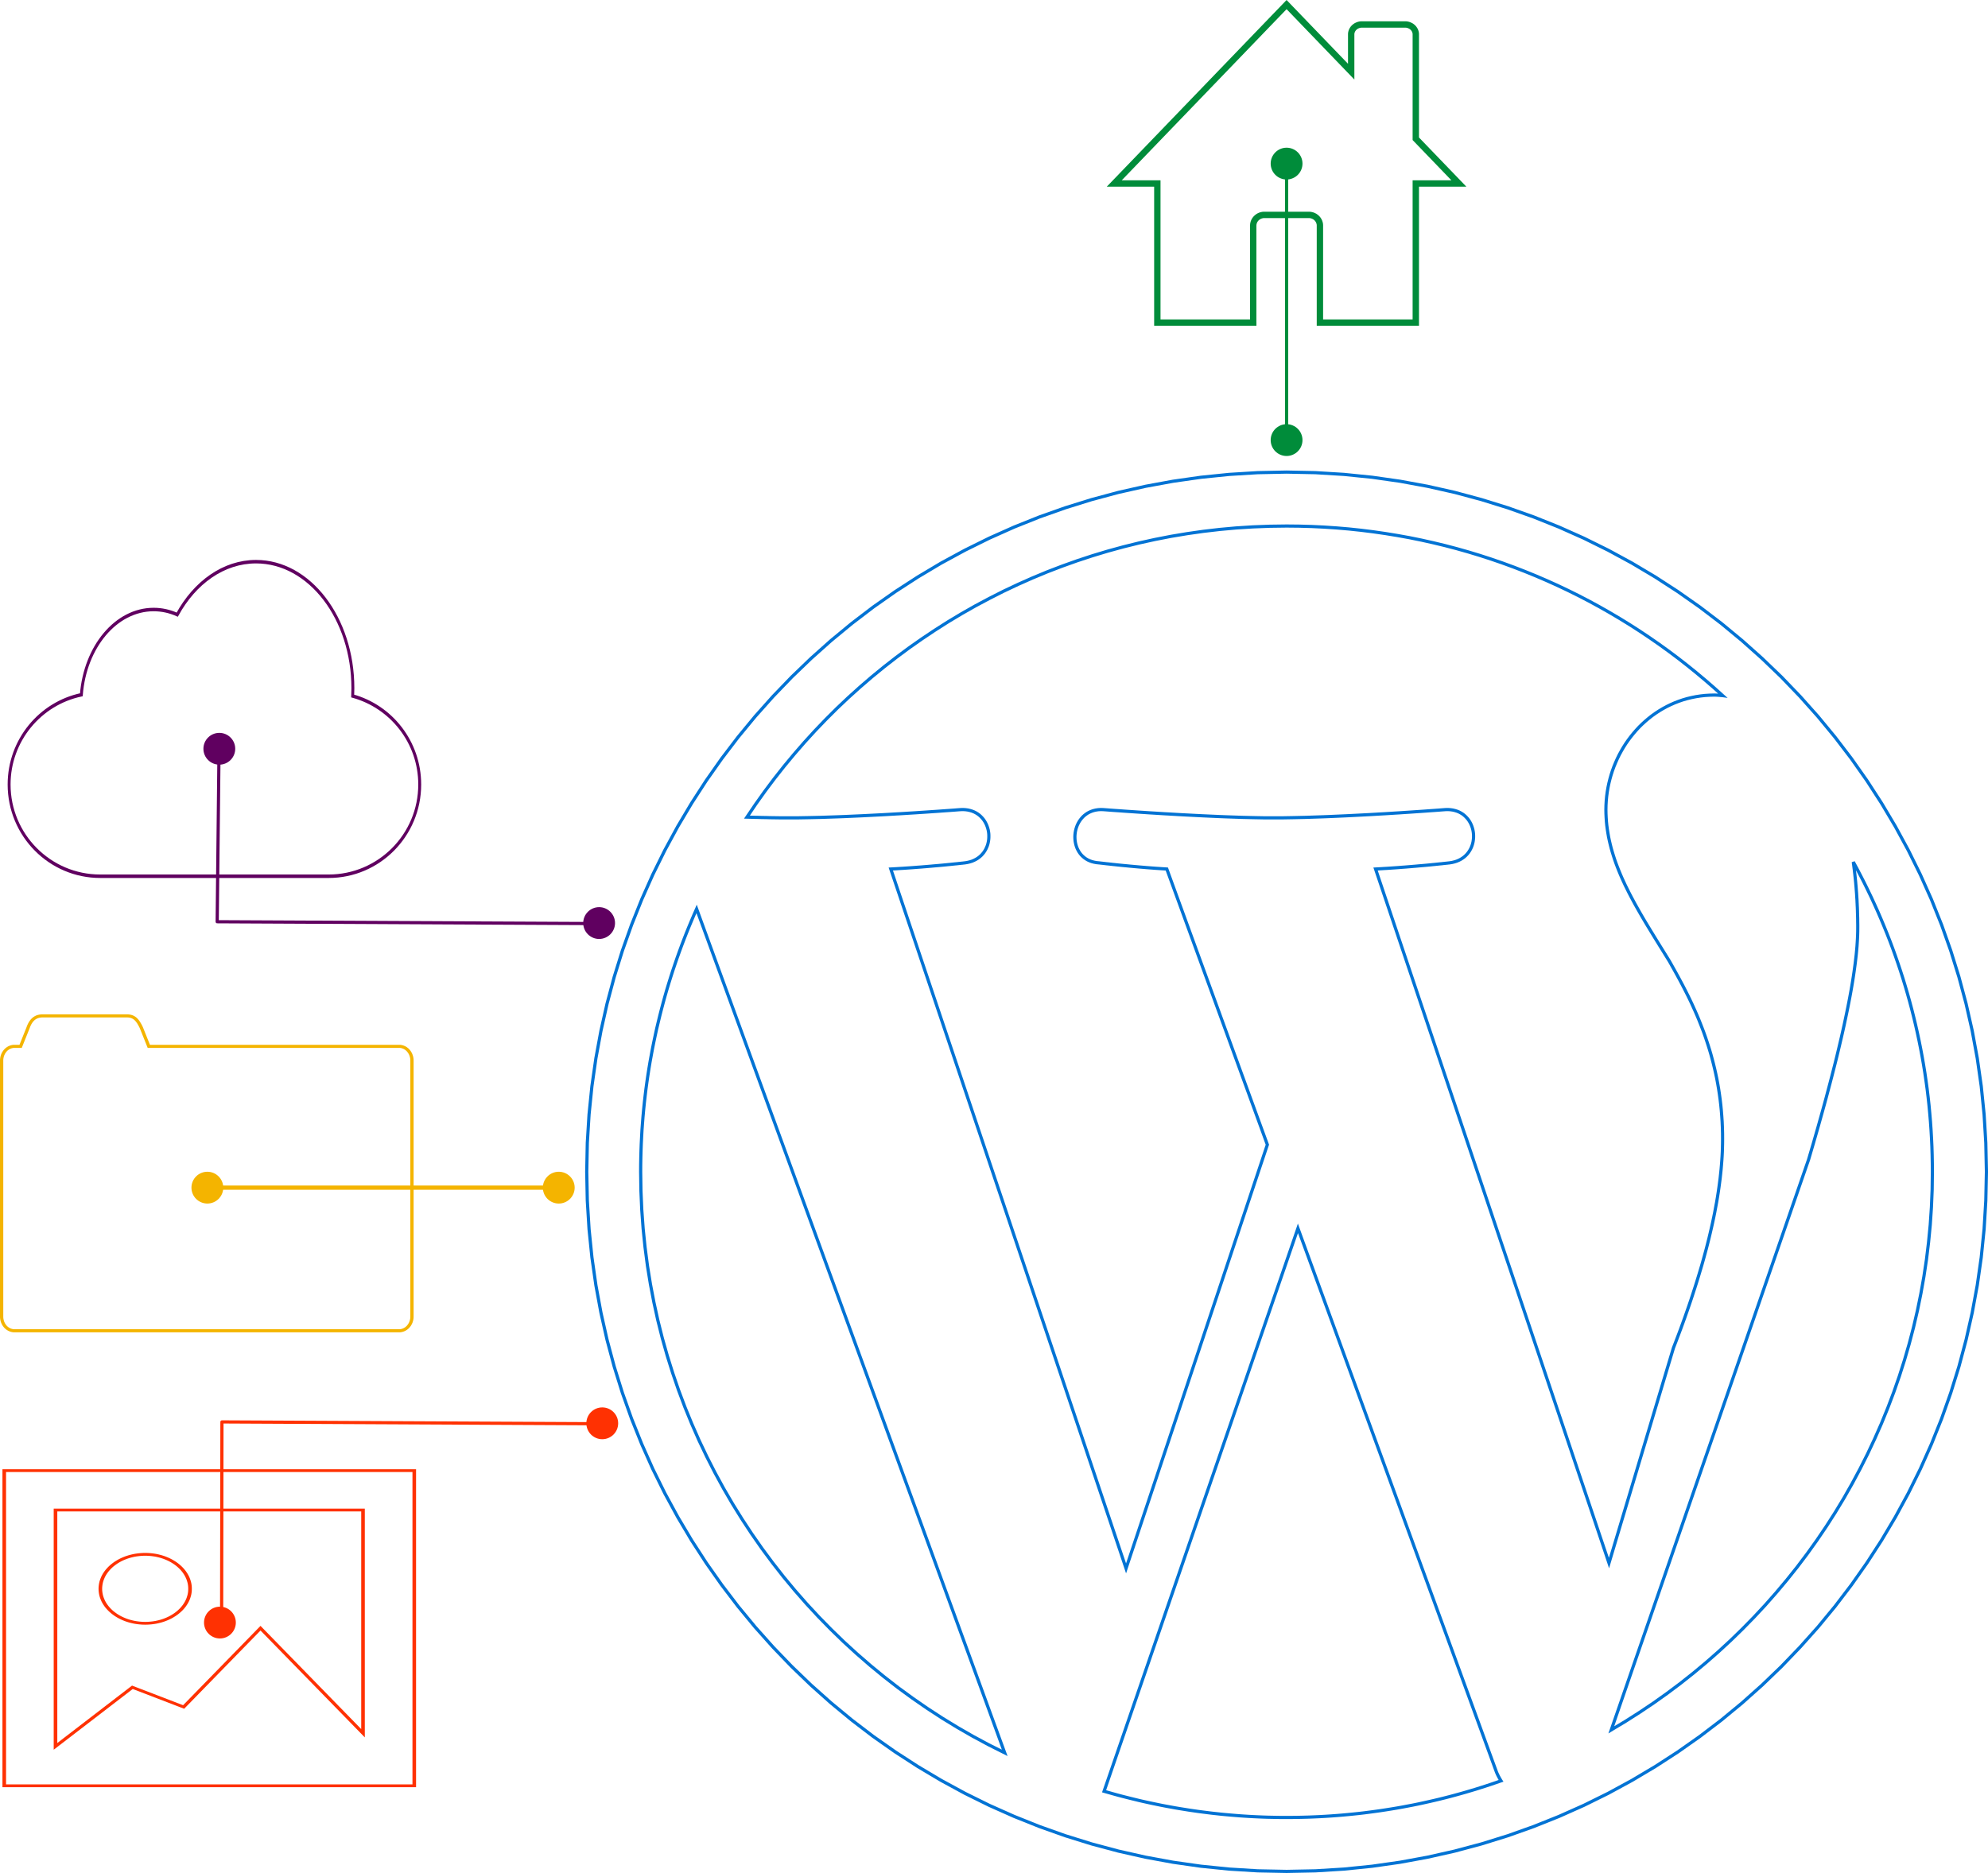
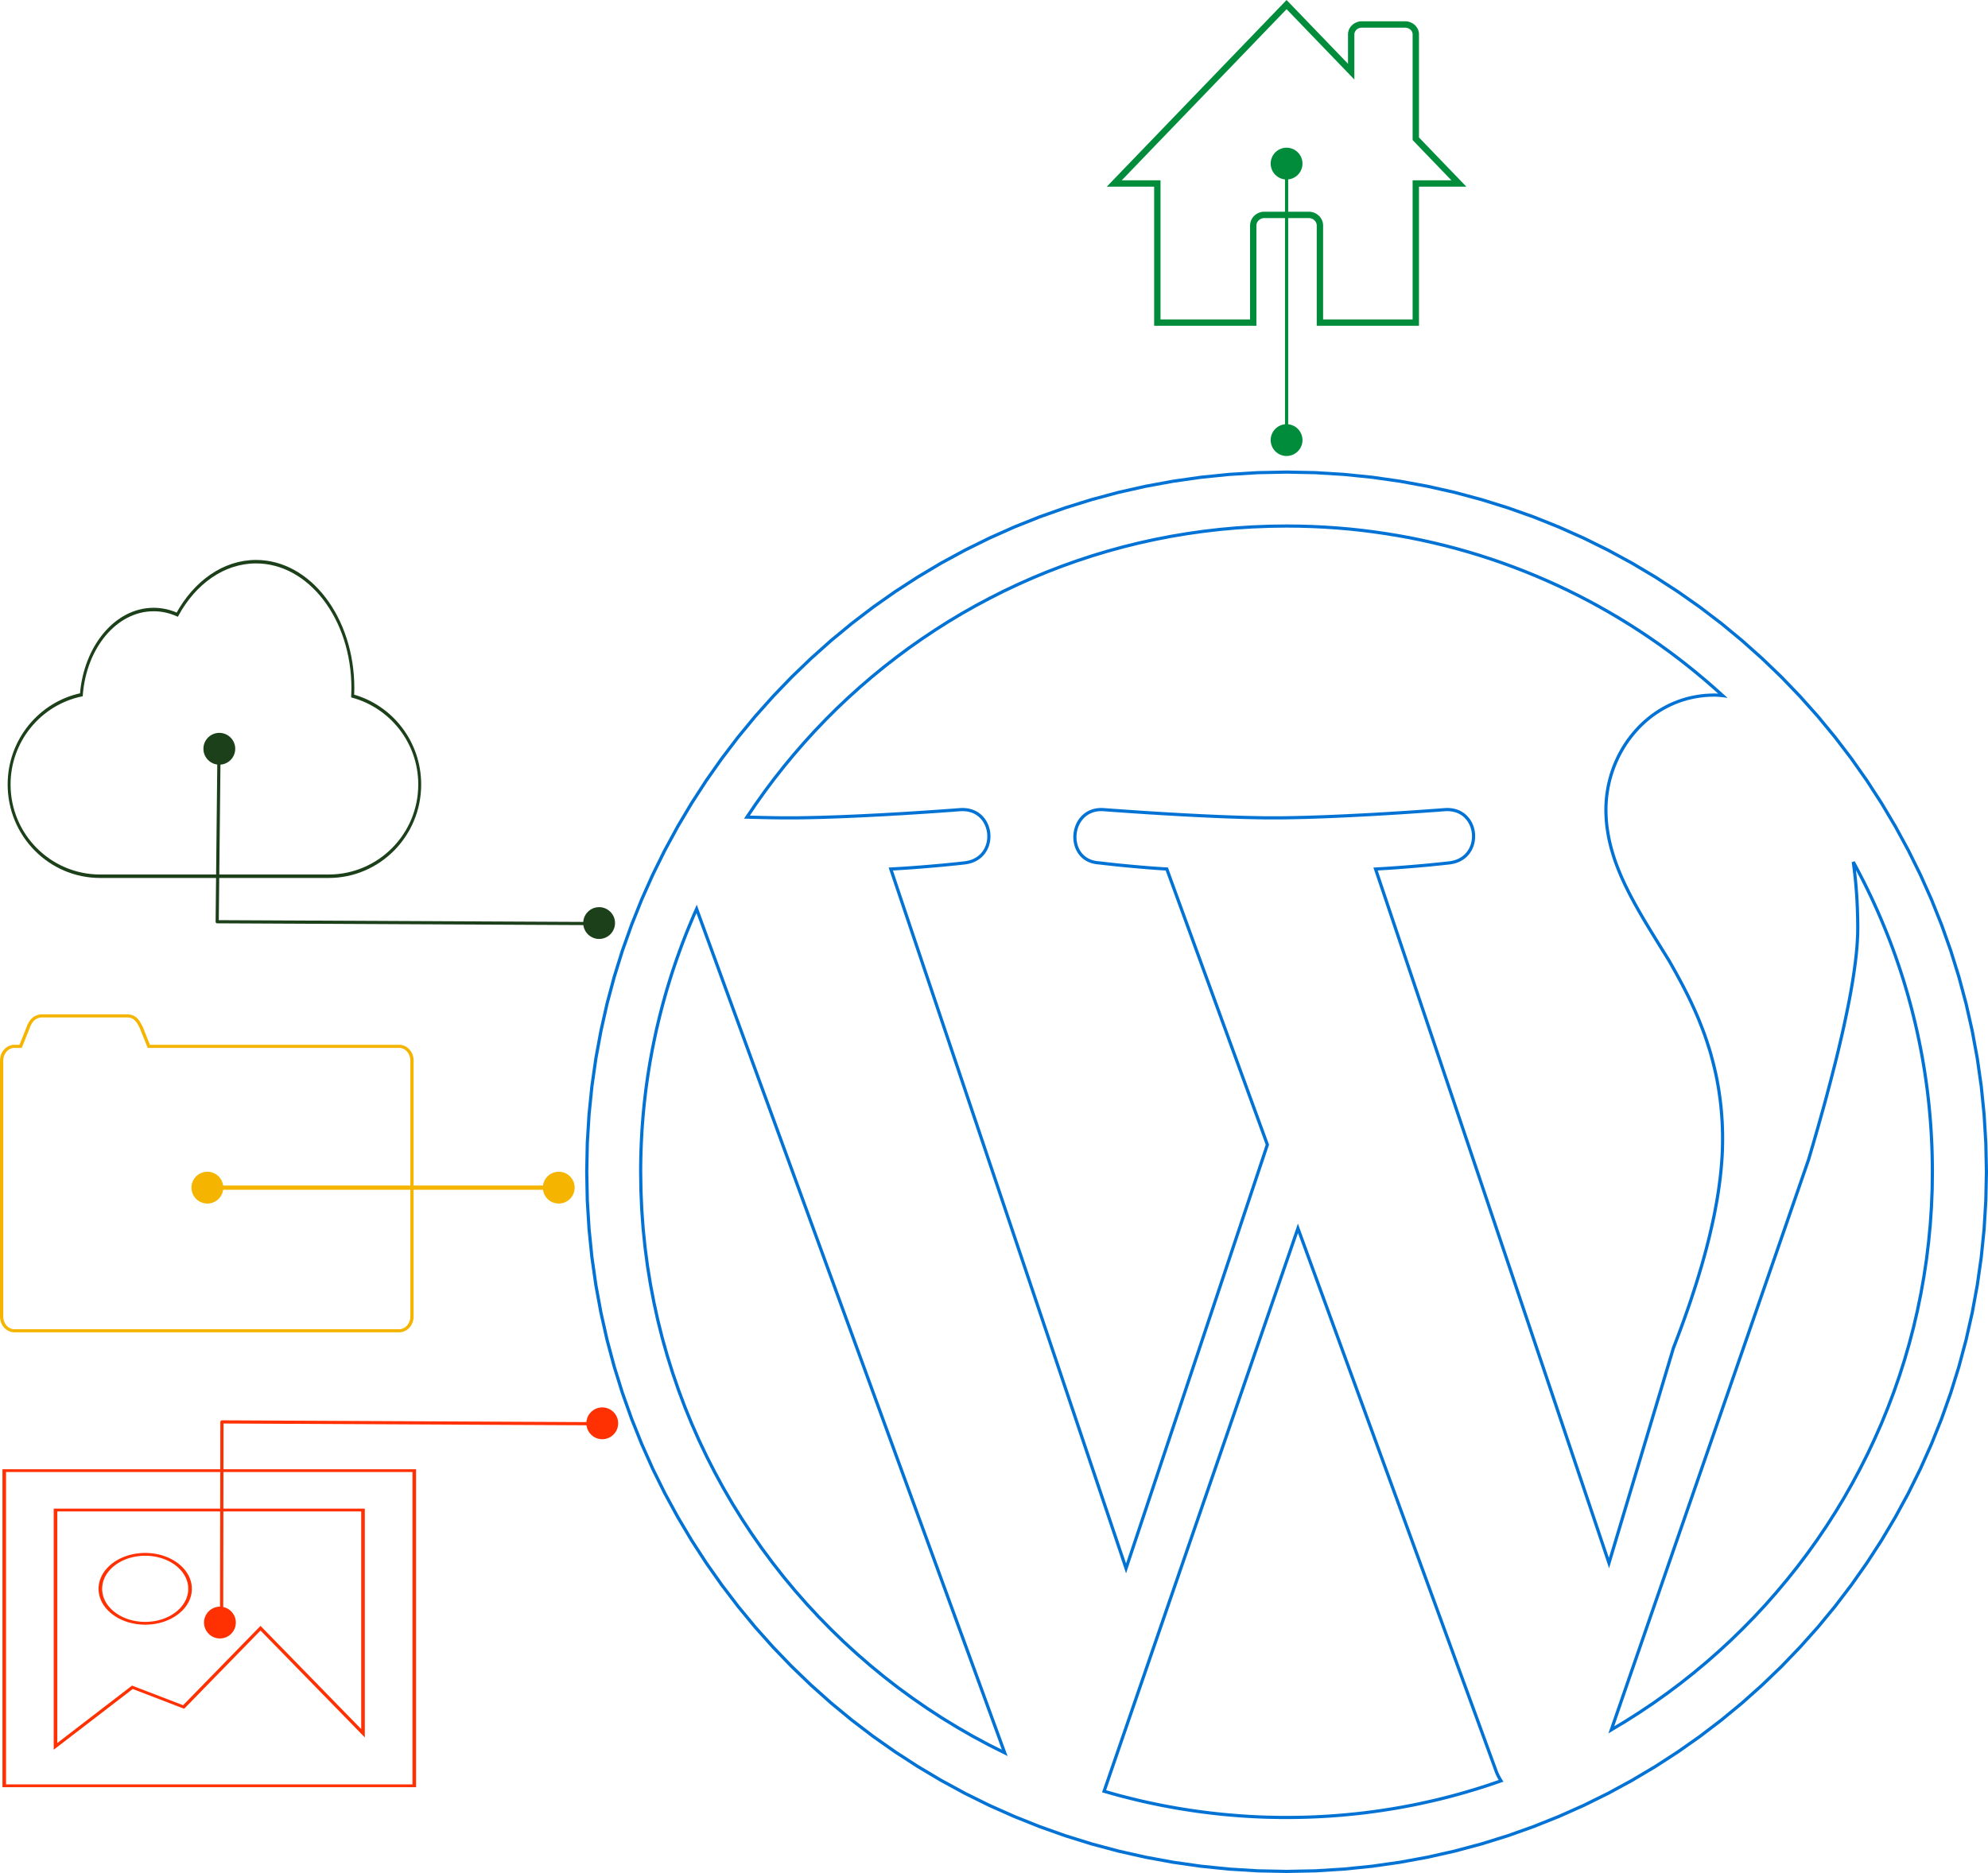
<svg xmlns="http://www.w3.org/2000/svg" xmlns:xlink="http://www.w3.org/1999/xlink" width="624.94" height="588.94" class="wordpress-animated-bg" version="1.1" viewBox="0 0 624.94 588.94">
  <defs>
    <path id="a" d="m516.98 160.73 8.87 0.9 8.77 1.25 8.65 1.59 8.53 1.92 8.4 2.26 8.27 2.57 8.12 2.88 7.97 3.19 7.82 3.49 7.65 3.78 7.48 4.06 7.31 4.35 7.11 4.61 6.93 4.87 6.73 5.13 6.51 5.38 6.31 5.63 6.09 5.85 5.85 6.09 5.62 6.3 5.38 6.52 5.14 6.73 4.87 6.92 4.61 7.12 4.34 7.3 4.07 7.49 3.78 7.65 3.49 7.81 3.19 7.98 2.88 8.12 2.57 8.27 2.25 8.4 1.93 8.53 1.59 8.65 1.25 8.77 0.9 8.87 0.54 8.97 0.19 9.07-0.19 9.07-0.54 8.98-0.9 8.87-1.25 8.77-1.59 8.65-1.93 8.53-2.25 8.41-2.57 8.26-2.88 8.13-3.19 7.97-3.49 7.82-3.78 7.65-4.07 7.48-4.34 7.3-4.61 7.12-4.87 6.92-5.13 6.73-5.38 6.52-5.63 6.3-5.85 6.09-6.09 5.86-6.3 5.62-6.52 5.38-6.73 5.13-6.92 4.87-7.12 4.61-7.3 4.34-7.49 4.07-7.65 3.78-7.81 3.48-7.98 3.19-8.12 2.89-8.27 2.57-8.4 2.25-8.53 1.92-8.65 1.59-8.77 1.25-8.87 0.9-8.97 0.55-9.07 0.18-9.07-0.18-8.98-0.55-8.87-0.9-8.77-1.25-8.65-1.59-8.53-1.92-8.41-2.25-8.26-2.57-8.13-2.89-7.97-3.19-7.82-3.48-7.65-3.78-7.48-4.07-7.3-4.34-7.12-4.61-6.93-4.87-6.72-5.13-6.52-5.38-6.31-5.63-6.08-5.85-5.86-6.09-5.62-6.3-5.38-6.52-5.13-6.73-4.87-6.92-4.61-7.12-4.34-7.3-4.07-7.48-3.78-7.65-3.48-7.82-3.19-7.97-2.89-8.13-2.57-8.26-2.25-8.41-1.92-8.53-1.59-8.65-1.25-8.77-0.9-8.87-0.55-8.98-0.18-9.07 0.18-9.07 0.55-8.97 0.9-8.87 1.25-8.77 1.59-8.65 1.92-8.53 2.25-8.4 2.57-8.27 2.89-8.12 3.19-7.98 3.48-7.81 3.78-7.65 4.07-7.49 4.34-7.3 4.61-7.12 4.87-6.92 5.13-6.73 5.38-6.52 5.62-6.3 5.86-6.09 6.08-5.85 6.31-5.63 6.52-5.38 6.72-5.13 6.93-4.87 7.12-4.61 7.3-4.35 7.48-4.06 7.65-3.78 7.82-3.49 7.97-3.19 8.13-2.88 8.26-2.57 8.41-2.26 8.53-1.92 8.65-1.59 8.77-1.25 8.87-0.9 8.98-0.55 9.07-0.18 9.07 0.18zm-74.04 414.46 1.37 0.39 1.37 0.38 1.38 0.37 1.38 0.35 1.39 0.35 2.78 0.68 1.4 0.32 1.4 0.31 1.4 0.3 2.82 0.58 1.41 0.27 2.84 0.52 1.43 0.24 2.86 0.46 1.43 0.21 1.44 0.21 1.44 0.19 1.45 0.18 1.44 0.18 1.45 0.16 1.46 0.16 1.46 0.14 1.46 0.13 1.46 0.12 1.47 0.12 1.46 0.1 1.48 0.09 1.47 0.08 1.48 0.07 1.48 0.06 1.48 0.05 1.49 0.03 1.48 0.03 1.49 0.02h1.5l1.77-0.01 1.77-0.02 1.76-0.04 1.76-0.05 1.75-0.07 1.76-0.08 1.74-0.1 1.75-0.11 1.74-0.13 1.73-0.14 1.74-0.16 1.72-0.17 1.73-0.18 1.72-0.2 1.71-0.22 1.71-0.23 1.71-0.24 1.7-0.26 1.7-0.27 1.69-0.28 1.69-0.3 3.36-0.64 1.67-0.34 1.67-0.36 1.66-0.37 1.66-0.38 1.65-0.39 1.64-0.41 1.65-0.42 1.63-0.44 1.63-0.45 1.63-0.46 1.62-0.48 1.61-0.48 1.61-0.51 1.6-0.51 1.6-0.53 1.59-0.54 1.58-0.55-0.04-0.06-0.04-0.07-0.04-0.06-0.04-0.07-0.03-0.06-0.04-0.07-0.04-0.06-0.04-0.07-0.04-0.06-0.08-0.14-0.03-0.06-0.08-0.14-0.04-0.06-0.03-0.07-0.08-0.14-0.03-0.07-0.04-0.06-0.04-0.07-0.03-0.07-0.04-0.07-0.03-0.07-0.04-0.07-0.03-0.07-0.04-0.07-0.03-0.07-0.04-0.07-0.03-0.07-0.03-0.08-0.04-0.07-0.03-0.07-0.03-0.08-0.03-0.07-0.04-0.07-0.03-0.08-0.03-0.07-0.03-0.08-0.03-0.07-62.41-170.97-60.94 177.01zm-131.11-274.02-0.8 1.92-0.78 1.93-0.76 1.94-0.74 1.95-0.72 1.96-0.7 1.96-0.68 1.98-0.67 1.99-0.64 1.99-0.62 2-0.61 2.01-0.58 2.02-0.56 2.03-0.54 2.04-0.52 2.04-0.5 2.06-0.49 2.06-0.45 2.07-0.44 2.08-0.42 2.08-0.39 2.09-0.38 2.1-0.35 2.11-0.33 2.11-0.31 2.13-0.29 2.12-0.26 2.14-0.24 2.14-0.22 2.15-0.2 2.16-0.17 2.16-0.16 2.17-0.12 2.17-0.11 2.19-0.08 2.18-0.06 2.2-0.04 2.2-0.01 2.2 0.09 6.01 0.26 5.96 0.43 5.92 0.6 5.87 0.76 5.82 0.93 5.76 1.09 5.71 1.24 5.66 1.4 5.59 1.56 5.53 1.71 5.47 1.85 5.39 2 5.33 2.15 5.26 2.28 5.18 2.43 5.11 2.56 5.02 2.7 4.95 2.83 4.86 2.96 4.77 3.08 4.68 3.21 4.6 3.33 4.49 3.45 4.41 3.57 4.3 3.68 4.2 3.8 4.1 3.91 3.99 4.01 3.89 4.12 3.77 4.22 3.66 4.32 3.55 4.42 3.43 4.52 3.3 4.61 3.19 4.7 3.06 4.79 2.93 4.87 2.8 4.96 2.67 5.04 2.53-96.85-265.36-0.84 1.9zm365.39-17.61 0.12 0.98 0.07 0.5 0.05 0.49 0.12 1 0.05 0.5 0.06 0.5 0.05 0.5 0.1 1.02 0.04 0.51 0.05 0.51 0.04 0.51 0.08 1.04 0.04 0.51 0.04 0.53 0.06 1.04 0.04 0.53 0.03 0.53 0.02 0.53 0.03 0.53 0.02 0.53 0.03 0.54 0.04 1.08 0.01 0.54 0.02 0.54 0.01 0.55 0.02 0.55 0.01 0.55v0.55l0.01 0.55 0.01 0.56v1.12l-0.01 1.04-0.03 1.09-0.05 1.13-0.07 1.17-0.08 1.21-0.11 1.24-0.12 1.29-0.15 1.32-0.16 1.37-0.19 1.4-0.2 1.45-0.22 1.48-0.24 1.52-0.26 1.56-0.28 1.6-0.3 1.64-0.32 1.68-0.34 1.72-0.36 1.76-0.38 1.8-0.39 1.84-0.42 1.88-0.43 1.91-0.46 1.96-0.47 1.99-0.49 2.04-0.51 2.07-0.54 2.12-0.55 2.15-0.57 2.19-0.59 2.23-0.6 2.27-0.63 2.31-0.65 2.35-0.67 2.39-0.68 2.43-0.71 2.47-0.72 2.51-0.75 2.55-0.76 2.58-62.01 179.29 4.49-2.69 4.41-2.81 4.34-2.91 4.25-3.02 4.18-3.13 4.08-3.23 4.01-3.34 3.91-3.43 3.83-3.53 3.73-3.63 3.64-3.72 3.55-3.81 3.44-3.91 3.35-3.99 3.25-4.07 3.14-4.16 3.04-4.25 2.93-4.32 2.82-4.4 2.71-4.48 2.59-4.56 2.48-4.62 2.37-4.7 2.24-4.76 2.13-4.83 2-4.9 1.88-4.96 1.75-5.02 1.62-5.08 1.49-5.14 1.36-5.19 1.22-5.24 1.08-5.3 0.95-5.35 0.81-5.39 0.66-5.44 0.53-5.48 0.37-5.52 0.23-5.56 0.07-5.6-0.02-2.65-0.05-2.64-0.08-2.62-0.12-2.62-0.15-2.61-0.18-2.6-0.22-2.6-0.24-2.58-0.28-2.57-0.31-2.57-0.35-2.55-0.37-2.54-0.41-2.53-0.44-2.53-0.47-2.51-0.5-2.5-0.53-2.49-0.56-2.48-0.59-2.46-0.62-2.46-0.65-2.44-0.68-2.43-0.71-2.42-0.73-2.4-0.77-2.4-0.8-2.38-0.82-2.36-0.85-2.36-0.88-2.34-0.91-2.32-0.94-2.31-0.96-2.3-0.99-2.29-1.02-2.26-1.04-2.26-1.08-2.24-1.09-2.22-1.13-2.21-1.15-2.2-1.17-2.17 0.06 0.48zm-188.85-106.33-5.24 0.33-5.19 0.47-5.16 0.6-5.12 0.73-5.08 0.85-5.03 0.98-4.99 1.1-4.94 1.22-4.89 1.34-4.84 1.46-4.8 1.58-4.73 1.69-4.69 1.8-4.62 1.92-4.57 2.03-4.51 2.13-4.44 2.25-4.39 2.34-4.32 2.45-4.25 2.55-4.18 2.66-4.11 2.75-4.05 2.84-3.97 2.95-3.89 3.03-3.82 3.13-3.74 3.22-3.66 3.3-3.58 3.39-3.49 3.48-3.41 3.56-3.33 3.65-3.23 3.72-3.15 3.8-3.06 3.88-2.96 3.95-2.87 4.03-2.77 4.1 0.36 0.01 0.35 0.01 0.36 0.01 1.75 0.05h0.35l0.34 0.01 0.35 0.01 1.02 0.03h0.34l0.34 0.01 0.33 0.01h0.33l0.34 0.01 0.33 0.01h0.32l0.33 0.01 0.32 0.01h0.32l0.32 0.01h0.32l0.32 0.01h0.62l0.31 0.01h0.62l0.3 0.01h3.67l1.66-0.01 1.69-0.03 1.72-0.03 1.75-0.04 1.77-0.04 1.79-0.06 1.8-0.06 1.81-0.06 1.82-0.07 5.46-0.24 1.8-0.09 1.79-0.09 1.76-0.09 1.75-0.09 1.72-0.1 1.68-0.1 1.65-0.09 1.61-0.1 1.57-0.1 1.52-0.09 1.47-0.1 1.4-0.09 1.35-0.09 1.29-0.09 1.21-0.08 1.14-0.08 1.07-0.08 0.98-0.07 0.9-0.06 0.81-0.06 0.71-0.05 0.61-0.05 0.52-0.04 0.4-0.03 0.3-0.02 0.18-0.02h0.06l0.8-0.02 0.76 0.05 0.73 0.1 0.69 0.16 0.65 0.2 0.62 0.25 0.58 0.3 0.54 0.34 0.51 0.38 0.46 0.42 0.43 0.45 0.39 0.47 0.35 0.51 0.31 0.53 0.27 0.55 0.23 0.57 0.19 0.58 0.16 0.6 0.11 0.61 0.07 0.61 0.02 0.62-0.01 0.61-0.05 0.62-0.1 0.61-0.13 0.6-0.18 0.59-0.23 0.57-0.26 0.56-0.31 0.54-0.35 0.52-0.4 0.49-0.43 0.46-0.49 0.43-0.52 0.39-0.58 0.36-0.61 0.31-0.66 0.28-0.71 0.22-0.75 0.18-0.8 0.13h-0.08l-0.1 0.02-0.14 0.01-0.18 0.02-0.21 0.03-0.25 0.02-0.28 0.03-0.32 0.04-0.35 0.03-0.39 0.05-0.41 0.04-0.45 0.04-0.47 0.05-0.5 0.05-0.53 0.06-0.56 0.05-0.58 0.06-0.61 0.06-0.63 0.06-0.65 0.06-0.68 0.06-0.69 0.06-0.72 0.06-0.74 0.07-0.75 0.06-0.78 0.07-0.78 0.06-0.81 0.07-0.82 0.06-0.83 0.06-0.85 0.07-1.72 0.12-0.88 0.06-0.89 0.06-0.9 0.05-0.9 0.06-0.91 0.05-0.92 0.05 73.96 219.91 44.42-133.23-31.61-86.68-0.82-0.05-0.81-0.05-0.82-0.06-0.8-0.05-0.81-0.06-1.58-0.12-0.78-0.06-0.77-0.07-0.76-0.06-0.74-0.06-0.74-0.07-0.72-0.06-0.71-0.07-0.69-0.06-0.68-0.07-0.66-0.06-0.64-0.06-0.63-0.06-0.6-0.06-0.59-0.06-0.56-0.06-0.54-0.06-0.52-0.05-0.49-0.06-0.47-0.05-0.44-0.05-0.41-0.04-0.39-0.04-0.36-0.05-0.33-0.03-0.29-0.04-0.27-0.03-0.23-0.02-0.2-0.03-0.17-0.02-0.13-0.01-0.09-0.02h-0.08l-0.8-0.08-0.75-0.14-0.7-0.18-0.66-0.24-0.62-0.29-0.57-0.33-0.53-0.38-0.48-0.41-0.44-0.44-0.39-0.48-0.35-0.51-0.31-0.54-0.27-0.55-0.22-0.58-0.18-0.59-0.14-0.61-0.1-0.61-0.05-0.63-0.02-0.62 0.03-0.63 0.07-0.63 0.11-0.62 0.15-0.61 0.19-0.6 0.23-0.59 0.27-0.56 0.31-0.55 0.35-0.52 0.39-0.49 0.42-0.47 0.47-0.43 0.5-0.39 0.54-0.36 0.59-0.31 0.61-0.26 0.66-0.22 0.69-0.16 0.73-0.11 0.77-0.05 0.8 0.02h0.06l0.19 0.02 0.3 0.02 0.41 0.03 0.52 0.04 0.62 0.05 0.73 0.05 0.81 0.06 0.91 0.06 1 0.07 1.07 0.08 1.16 0.08 1.22 0.08 1.3 0.09 1.35 0.09 1.42 0.09 1.47 0.1 1.53 0.09 1.57 0.1 1.61 0.1 1.65 0.09 1.68 0.1 1.71 0.1 1.73 0.09 1.76 0.09 1.77 0.09 1.78 0.09 1.79 0.08 1.78 0.08 1.79 0.08 1.78 0.07 1.77 0.06 1.75 0.06 1.74 0.06 1.71 0.04 1.68 0.04 1.65 0.03 1.61 0.03 1.56 0.01h3.14l1.65-0.01 1.69-0.03 1.72-0.03 1.75-0.04 1.76-0.04 1.79-0.06 3.62-0.12 1.82-0.07 3.64-0.16 1.81-0.08 1.8-0.09 1.79-0.09 1.77-0.09 1.74-0.09 1.72-0.1 1.69-0.1 1.65-0.09 1.61-0.1 1.57-0.1 1.52-0.09 1.46-0.1 1.41-0.09 1.35-0.09 1.29-0.09 1.21-0.08 1.15-0.08 1.06-0.08 0.98-0.07 0.9-0.06 0.81-0.06 0.71-0.05 0.62-0.05 0.51-0.04 0.41-0.03 0.29-0.02 0.18-0.02h0.06l0.8-0.02 0.77 0.05 0.72 0.1 0.7 0.16 0.65 0.2 0.62 0.25 0.57 0.3 0.55 0.34 0.5 0.38 0.46 0.42 0.43 0.45 0.39 0.47 0.35 0.51 0.31 0.53 0.27 0.55 0.23 0.57 0.19 0.58 0.15 0.6 0.11 0.61 0.07 0.61 0.02 0.62-0.01 0.61-0.06 0.62-0.09 0.61-0.14 0.6-0.18 0.59-0.22 0.57-0.27 0.56-0.31 0.54-0.35 0.52-0.4 0.49-0.44 0.46-0.48 0.43-0.53 0.39-0.57 0.36-0.61 0.31-0.67 0.28-0.7 0.22-0.75 0.18-0.8 0.13h-0.08l-0.1 0.02-0.14 0.01-0.18 0.02-0.21 0.03-0.25 0.02-0.28 0.03-0.32 0.04-0.35 0.03-0.38 0.05-0.41 0.04-0.45 0.04-0.47 0.05-0.5 0.05-0.53 0.06-0.56 0.05-0.58 0.06-0.6 0.06-0.63 0.06-0.66 0.06-0.67 0.06-0.7 0.06-0.71 0.06-0.74 0.07-0.75 0.06-0.77 0.07-0.79 0.06-0.81 0.07-0.82 0.06-0.83 0.06-0.84 0.07-0.86 0.06-0.87 0.06-0.88 0.06-0.89 0.06-0.89 0.05-0.91 0.06-1.82 0.1 73.38 218.23 20.26-67.64 0.76-1.97 0.74-1.95 0.73-1.94 0.7-1.92 0.69-1.91 0.66-1.88 0.65-1.87 0.63-1.86 0.6-1.83 0.59-1.82 0.57-1.8 0.55-1.79 0.53-1.76 0.52-1.75 0.49-1.74 0.47-1.71 0.46-1.7 0.43-1.69 0.42-1.66 0.39-1.65 0.38-1.64 0.36-1.61 0.34-1.6 0.32-1.58 0.29-1.57 0.29-1.54 0.26-1.53 0.24-1.52 0.22-1.5 0.2-1.48 0.19-1.46 0.16-1.45 0.15-1.43 0.12-1.41 0.11-1.4 0.09-1.38 0.07-1.36 0.04-1.35 0.03-1.33 0.01-1.31-0.01-1.87-0.05-1.84-0.08-1.81-0.12-1.78-0.14-1.76-0.17-1.73-0.2-1.7-0.23-1.67-0.25-1.65-0.28-1.63-0.3-1.6-0.33-1.57-0.35-1.55-0.37-1.52-0.39-1.5-0.4-1.48-0.43-1.46-0.45-1.43-0.46-1.41-0.47-1.38-0.49-1.37-0.51-1.34-0.52-1.32-0.52-1.31-0.54-1.28-0.55-1.26-0.56-1.24-0.56-1.23-0.57-1.2-0.58-1.19-0.58-1.16-0.59-1.15-0.59-1.14-0.59-1.11-0.59-1.1-0.59-1.08-0.59-1.07-0.59-1.05-0.58-1.04-0.58-1.02-0.77-1.25-0.77-1.24-0.76-1.23-0.76-1.22-0.75-1.22-0.74-1.2-0.74-1.21-0.73-1.19-0.72-1.19-0.71-1.18-0.7-1.18-0.69-1.18-0.67-1.17-0.66-1.17-0.65-1.16-0.63-1.17-0.62-1.16-0.6-1.16-0.58-1.16-0.57-1.15-0.54-1.16-0.53-1.16-0.5-1.16-0.48-1.16-0.46-1.17-0.44-1.16-0.41-1.17-0.38-1.17-0.36-1.18-0.34-1.18-0.3-1.19-0.28-1.19-0.25-1.19-0.21-1.21-0.19-1.21-0.16-1.22-0.12-1.22-0.08-1.23-0.06-1.25-0.02-1.25 0.03-1.39 0.08-1.39 0.13-1.39 0.18-1.37 0.23-1.36 0.28-1.35 0.33-1.34 0.37-1.32 0.42-1.3 0.47-1.29 0.52-1.26 0.55-1.24 0.6-1.23 0.65-1.19 0.68-1.17 0.73-1.15 0.77-1.11 0.81-1.08 0.85-1.05 0.88-1.02 0.92-0.99 0.96-0.94 1-0.91 1.03-0.87 1.06-0.83 1.1-0.78 1.14-0.75 1.16-0.69 1.19-0.65 1.23-0.6 1.25-0.55 1.29-0.5 1.31-0.45 1.34-0.39 1.37-0.33 1.39-0.28 1.42-0.22 1.44-0.16 1.46-0.09 1.49-0.04h0.07l0.06 0.01h0.33l0.06 0.01h0.13l0.07 0.01h0.13l0.06 0.01h0.07l0.06 0.01h0.13l0.07 0.01h0.07l0.06 0.01 0.07 0.01h0.06l0.07 0.01h0.06l0.07 0.01h0.06l0.07 0.01 0.06 0.01 0.13 0.01h0.07l0.06 0.01h0.07l0.06 0.01 0.07 0.01h0.06l0.07 0.01h0.06l0.07 0.01-2.73-2.46-2.78-2.41-2.82-2.36-2.86-2.31-2.9-2.26-2.95-2.21-2.98-2.15-3.03-2.1-3.07-2.05-3.1-1.99-3.15-1.94-3.18-1.88-3.22-1.83-3.25-1.77-3.29-1.71-3.33-1.65-3.35-1.59-3.4-1.53-3.42-1.47-3.46-1.41-3.49-1.35-3.52-1.29-3.55-1.22-3.58-1.16-3.6-1.09-3.64-1.03-3.66-0.96-3.69-0.89-3.72-0.83-3.74-0.76-3.76-0.68-3.79-0.62-3.81-0.55-3.84-0.48-3.85-0.41-3.88-0.33-3.9-0.26-3.92-0.19-3.94-0.11-3.95-0.04-5.3 0.07z" />
    <path id="b" d="m239.06 63c20.27 0 36.71 18.01 36.71 40.22 0 0.84-0.02 1.67-0.07 2.49 14.64 3.38 25.41 14.69 25.41 28.13 0 16.1-15.46 29.16-34.53 29.16h-86.61c-19.07 0-34.53-13.06-34.53-29.16 0-14.04 11.75-25.76 27.39-28.53 1.41-15.22 13.13-27.1 27.4-27.1 3.13 0 6.14 0.57 8.95 1.63 6.66-10.2 17.56-16.84 29.88-16.84z" />
    <path id="c" d="m301.44 270.38c0 2.75-2.24 5-5 5s-5-2.25-5-5c0-2.76 2.24-5 5-5s5 2.24 5 5z" />
    <path id="e" d="m232.44 121c0 2.76-2.24 5-5 5s-5-2.24-5-5 2.24-5 5-5 5 2.24 5 5z" />
    <path id="f" d="m519.25 22.38v-0.13l0.02-0.26 0.02-0.12 0.03-0.12 0.03-0.13 0.03-0.11 0.04-0.12 0.05-0.12 0.1-0.22 0.12-0.22 0.21-0.3 0.08-0.1 0.09-0.09 0.08-0.09 0.09-0.08 0.1-0.09 0.09-0.08 0.1-0.07 0.11-0.08 0.1-0.07 0.22-0.12 0.12-0.06 0.36-0.15 0.13-0.04 0.12-0.04 0.26-0.06 0.14-0.02 0.13-0.02 0.28-0.02h13.82l0.13 0.01 0.14 0.01 0.14 0.02 0.13 0.02 0.26 0.06 0.13 0.04 0.12 0.04 0.36 0.15 0.12 0.06 0.22 0.12 0.11 0.07 0.1 0.08 0.1 0.07 0.1 0.08 0.09 0.09 0.09 0.08 0.09 0.09 0.08 0.09 0.08 0.1 0.21 0.3 0.18 0.33 0.04 0.11 0.05 0.12 0.04 0.12 0.03 0.11 0.03 0.13 0.03 0.12 0.02 0.12 0.02 0.26v32.94l13.54 14.06h-13.54v43.75h-30.14v-30.64l-0.01-0.13-0.01-0.14-0.02-0.14-0.06-0.26-0.04-0.13-0.04-0.12-0.04-0.13-0.05-0.12-0.12-0.24-0.06-0.11-0.07-0.11-0.08-0.11-0.07-0.11-0.08-0.1-0.18-0.2-0.09-0.09-0.2-0.18-0.1-0.08-0.11-0.08-0.11-0.07-0.11-0.08-0.48-0.24-0.13-0.04-0.13-0.05-0.13-0.04-0.13-0.03-0.28-0.06-0.14-0.02-0.28-0.02h-14.26l-0.15 0.01-0.14 0.01-0.14 0.02-0.13 0.03-0.14 0.03-0.13 0.03-0.14 0.04-0.12 0.05-0.13 0.04-0.12 0.06-0.13 0.06-0.12 0.06-0.11 0.06-0.11 0.08-0.11 0.07-0.11 0.08-0.1 0.08-0.2 0.18-0.09 0.09-0.18 0.2-0.08 0.1-0.08 0.11-0.21 0.33-0.06 0.12-0.1 0.24-0.05 0.13-0.04 0.12-0.09 0.39-0.02 0.14-0.01 0.14-0.01 0.13-0.01 0.14v30.35l0.01 0.14v0.01h-30.15v-43.75h-13.54l54.17-56.25 20.31 21.09z" />
    <path id="g" d="m503.94 63c0 2.76-2.24 5-5 5s-5-2.24-5-5 2.24-5 5-5 5 2.24 5 5z" />
    <path id="h" d="m503.94 149.94c0 2.76-2.24 5-5 5s-5-2.24-5-5 2.24-5 5-5 5 2.24 5 5z" />
    <path id="i" d="M 498.94,149.94 V 63" />
    <path id="j" d="m31.9 665v-130h132v130zm16.5-16.25 24.75-24.37 16.5 8.12 24.75-32.5 33 43.33v-92.08h-99zm30.06-79.17 0.58 0.06 0.58 0.08 0.57 0.1 0.56 0.12 0.55 0.15 0.54 0.17 0.53 0.18 0.53 0.21 0.51 0.22 0.5 0.25 0.49 0.26 0.48 0.28 0.47 0.3 0.45 0.31 0.44 0.34 0.43 0.34 0.42 0.37 0.4 0.38 0.38 0.39 0.37 0.41 0.35 0.42 0.34 0.43 0.32 0.45 0.3 0.46 0.29 0.47 0.26 0.49 0.25 0.49 0.23 0.51 0.21 0.51 0.19 0.53 0.17 0.53 0.14 0.54 0.13 0.55 0.11 0.56 0.08 0.57 0.06 0.57 0.03 0.58 0.01 0.59-0.01 0.59-0.03 0.58-0.06 0.57-0.08 0.57-0.11 0.56-0.13 0.55-0.14 0.54-0.17 0.53-0.19 0.53-0.21 0.51-0.23 0.51-0.25 0.49-0.26 0.49-0.29 0.47-0.3 0.46-0.32 0.45-0.34 0.43-0.35 0.42-0.37 0.41-0.38 0.39-0.4 0.38-0.42 0.37-0.43 0.34-0.44 0.34-0.45 0.31-0.47 0.3-0.48 0.28-0.49 0.26-0.5 0.25-0.51 0.22-0.53 0.21-0.53 0.18-0.54 0.17-0.55 0.15-0.56 0.12-0.57 0.1-0.58 0.08-0.58 0.06-0.59 0.04-0.59 0.01-0.6-0.01-0.59-0.04-0.58-0.06-0.57-0.08-0.57-0.1-0.56-0.12-0.55-0.15-0.55-0.17-0.53-0.18-0.52-0.21-0.52-0.22-0.5-0.25-0.49-0.26-0.48-0.28-0.47-0.3-0.45-0.31-0.44-0.34-0.43-0.34-0.41-0.37-0.4-0.38-0.39-0.39-0.37-0.41-0.35-0.42-0.33-0.43-0.32-0.45-0.31-0.46-0.28-0.47-0.27-0.49-0.25-0.49-0.23-0.51-0.21-0.51-0.18-0.53-0.17-0.53-0.15-0.54-0.13-0.55-0.1-0.56-0.08-0.57-0.06-0.57-0.04-0.58-0.01-0.59 0.01-0.59 0.04-0.58 0.06-0.57 0.08-0.57 0.1-0.56 0.13-0.55 0.15-0.54 0.17-0.53 0.18-0.53 0.21-0.51 0.23-0.51 0.25-0.49 0.27-0.49 0.28-0.47 0.31-0.46 0.32-0.45 0.33-0.43 0.35-0.42 0.37-0.41 0.39-0.39 0.4-0.38 0.41-0.37 0.43-0.34 0.44-0.34 0.45-0.31 0.47-0.3 0.48-0.28 0.49-0.26 0.5-0.25 0.52-0.22 0.52-0.21 0.53-0.18 0.55-0.17 0.55-0.15 0.56-0.12 0.57-0.1 0.57-0.08 0.58-0.06 0.59-0.04 0.6-0.01 0.59 0.01z" />
    <path id="k" d="m103.4 595c0 2.76-2.24 5-5 5s-5-2.24-5-5 2.24-5 5-5 5 2.24 5 5z" />
    <path id="l" d="m420.18 595c0 2.76-2.24 5-5 5s-5-2.24-5-5 2.24-5 5-5 5 2.24 5 5z" />
    <path id="n" d="m46.99 330.01 0.32 0.04 0.3 0.06 0.15 0.04 0.14 0.04 0.26 0.1 0.13 0.06 0.13 0.07 0.12 0.07 0.11 0.07 0.12 0.08 0.11 0.08 0.11 0.09 0.1 0.09 0.3 0.3 0.27 0.33 0.09 0.12 0.16 0.24 0.09 0.13 0.08 0.13 0.07 0.13 0.16 0.28 0.07 0.14 0.08 0.14 0.07 0.15 0.07 0.14 0.08 0.15 0.07 0.15 0.07 0.16 0.07 0.15 2.24 5.93h75.19l0.16 0.01 0.15 0.02 0.16 0.02 0.3 0.08 0.14 0.04 0.15 0.06 0.28 0.12 0.14 0.07 0.26 0.16 0.13 0.09 0.36 0.3 0.12 0.11 0.11 0.12 0.2 0.24 0.1 0.13 0.1 0.14 0.09 0.14 0.16 0.28 0.08 0.15 0.07 0.16 0.06 0.15 0.07 0.17 0.05 0.16 0.1 0.34 0.04 0.17 0.03 0.17 0.03 0.18 0.04 0.36v0.19l0.01 0.18v81.3l-0.01 0.19v0.18l-0.02 0.19-0.02 0.18-0.03 0.17-0.03 0.18-0.04 0.17-0.1 0.34-0.05 0.16-0.07 0.16-0.06 0.16-0.07 0.15-0.16 0.3-0.08 0.14-0.09 0.14-0.3 0.39-0.1 0.12-0.11 0.11-0.24 0.22-0.12 0.1-0.12 0.09-0.26 0.18-0.13 0.07-0.28 0.14-0.14 0.06-0.15 0.05-0.14 0.05-0.15 0.04-0.15 0.03-0.16 0.03-0.15 0.02-0.16 0.01h-115.63l-0.15-0.01-0.16-0.02-0.3-0.06-0.15-0.04-0.15-0.05-0.14-0.05-0.14-0.06-0.28-0.14-0.13-0.07-0.39-0.27-0.12-0.1-0.12-0.11-0.22-0.22-0.11-0.12-0.2-0.26-0.09-0.13-0.18-0.28-0.08-0.15-0.14-0.3-0.07-0.16-0.12-0.32-0.05-0.17-0.08-0.34-0.03-0.18-0.03-0.17-0.02-0.18-0.02-0.19-0.01-0.18v-81.67l0.01-0.19 0.04-0.36 0.03-0.18 0.03-0.17 0.08-0.34 0.05-0.17 0.06-0.16 0.06-0.17 0.07-0.15 0.07-0.16 0.07-0.15 0.08-0.14 0.27-0.42 0.1-0.13 0.1-0.12 0.22-0.24 0.11-0.11 0.24-0.2 0.13-0.1 0.13-0.09 0.26-0.16 0.14-0.07 0.42-0.18 0.45-0.12 0.15-0.02 0.16-0.02 0.15-0.01h2.01l2.24-5.93 0.05-0.15 0.06-0.16 0.05-0.15 0.06-0.15 0.06-0.14 0.07-0.15 0.06-0.14 0.21-0.42 0.08-0.13 0.07-0.13 0.09-0.13 0.08-0.12 0.09-0.12 0.08-0.12 0.1-0.11 0.09-0.11 0.1-0.11 0.2-0.2 0.11-0.1 0.11-0.09 0.12-0.09 0.11-0.08 0.12-0.08 0.13-0.07 0.12-0.07 0.13-0.07 0.14-0.06 0.28-0.1 0.15-0.04 0.14-0.04 0.32-0.06 0.32-0.04 0.17-0.01h25.81z" />
    <path id="o" d="m76.68 385c0 2.76-2.24 5-5 5s-5-2.24-5-5 2.24-5 5-5 5 2.24 5 5z" />
    <path id="p" d="m273.96 385c0 2.76-2.24 5-5 5s-5-2.24-5-5 2.24-5 5-5 5 2.24 5 5z" />
    <path id="q" d="m270.05 385h-198.37" />
  </defs>
  <use width="100%" height="100%" fill-opacity="0" transform="translate(-94.495 -11.558)" xlink:href="#b" />
  <g transform="translate(-94.495 -11.558)">
    <use width="100%" height="100%" fill-opacity="0" stroke="#0273d4" class="wp-line" xlink:href="#a" />
  </g>
  <g transform="translate(-94.495 -11.558)">
    <g>
      <use width="100%" height="100%" fill="#008c3a" xlink:href="#h" />
    </g>
    <g>
      <use width="100%" height="100%" fill-opacity="0" stroke="#008c3a" class="green-line" xlink:href="#i" />
    </g>
    <g>
      <use width="100%" height="100%" fill="#008c3a" xlink:href="#g" />
    </g>
    <use width="100%" height="100%" fill-opacity="0" stroke="#008c3a" stroke-width="2" xlink:href="#f" />
  </g>
  <g transform="translate(-94.495 -11.558)">
    <g>
-       <use width="100%" height="100%" fill="#600060" stroke-width=".864" transform="translate(-13.608 31.42)" xlink:href="#c" />
+       <use width="100%" height="100%" fill="#1C401A" stroke-width=".864" transform="translate(-13.608 31.42)" xlink:href="#c" />
    </g>
    <g>
-       <path fill="none" stroke="#600060" stroke-linejoin="round" stroke-width="1" d="m283.31 301.97-120.54-0.582 0.577-54.171" />
+       <path fill="none" stroke="#1C401A" stroke-linejoin="round" stroke-width="1" d="m283.31 301.97-120.54-0.582 0.577-54.171" />
    </g>
    <g>
-       <use width="100%" height="100%" fill="#600060" transform="translate(-64,126)" xlink:href="#e" />
+       <use width="100%" height="100%" fill="#1C401A" transform="translate(-64,126)" xlink:href="#e" />
    </g>
-     <use width="100%" height="100%" fill-opacity="0" stroke="#600060" stroke-width="1.104" transform="matrix(.82918 0 0 .98908 -23.238 125.86)" xlink:href="#b" />
+     <use width="100%" height="100%" fill-opacity="0" stroke="#1C401A" stroke-width="1.104" transform="matrix(.82918 0 0 .98908 -23.238 125.86)" xlink:href="#b" />
  </g>
  <g transform="translate(-94.495 -11.558)">
    <g>
      <use width="100%" height="100%" fill="#f4b400" transform="translate(1.1848)" xlink:href="#p" />
    </g>
    <g>
      <g stroke-width="1.37" transform="matrix(.54882 0 0 .97058 120.34 11.327)">
        <use width="100%" height="100%" fill-opacity="0" stroke="#f4b400" stroke-width="1.37" class="yellow-line" xlink:href="#q" />
      </g>
    </g>
    <g>
      <use width="100%" height="100%" fill="#f4b400" transform="translate(88)" xlink:href="#o" />
    </g>
    <use width="100%" height="100%" fill-opacity="0" stroke="#f4b400" stroke-width=".981" transform="matrix(1.0487 0 0 .99 85.561 4.3)" xlink:href="#n" />
  </g>
  <g transform="translate(-94.495 -11.558)">
    <g>
      <use width="100%" height="100%" fill="#ff3102" stroke-width=".801" transform="translate(65.23 -73.244)" xlink:href="#k" />
    </g>
    <g>
      <path fill="none" stroke="#ff3102" stroke-linejoin="round" stroke-width="1" d="m164.16 521.99 0.103-63.327 119.74 0.582" />
    </g>
    <g>
      <use width="100%" height="100%" fill="#ff3102" stroke-width=".791" transform="translate(-131.36 -135.9)" xlink:href="#l" />
    </g>
    <use width="100%" height="100%" fill-opacity="0" stroke="#ff3102" stroke-width="1.159" transform="matrix(.97645 0 0 .76224 64.682 66.182)" xlink:href="#j" />
  </g>
</svg>
